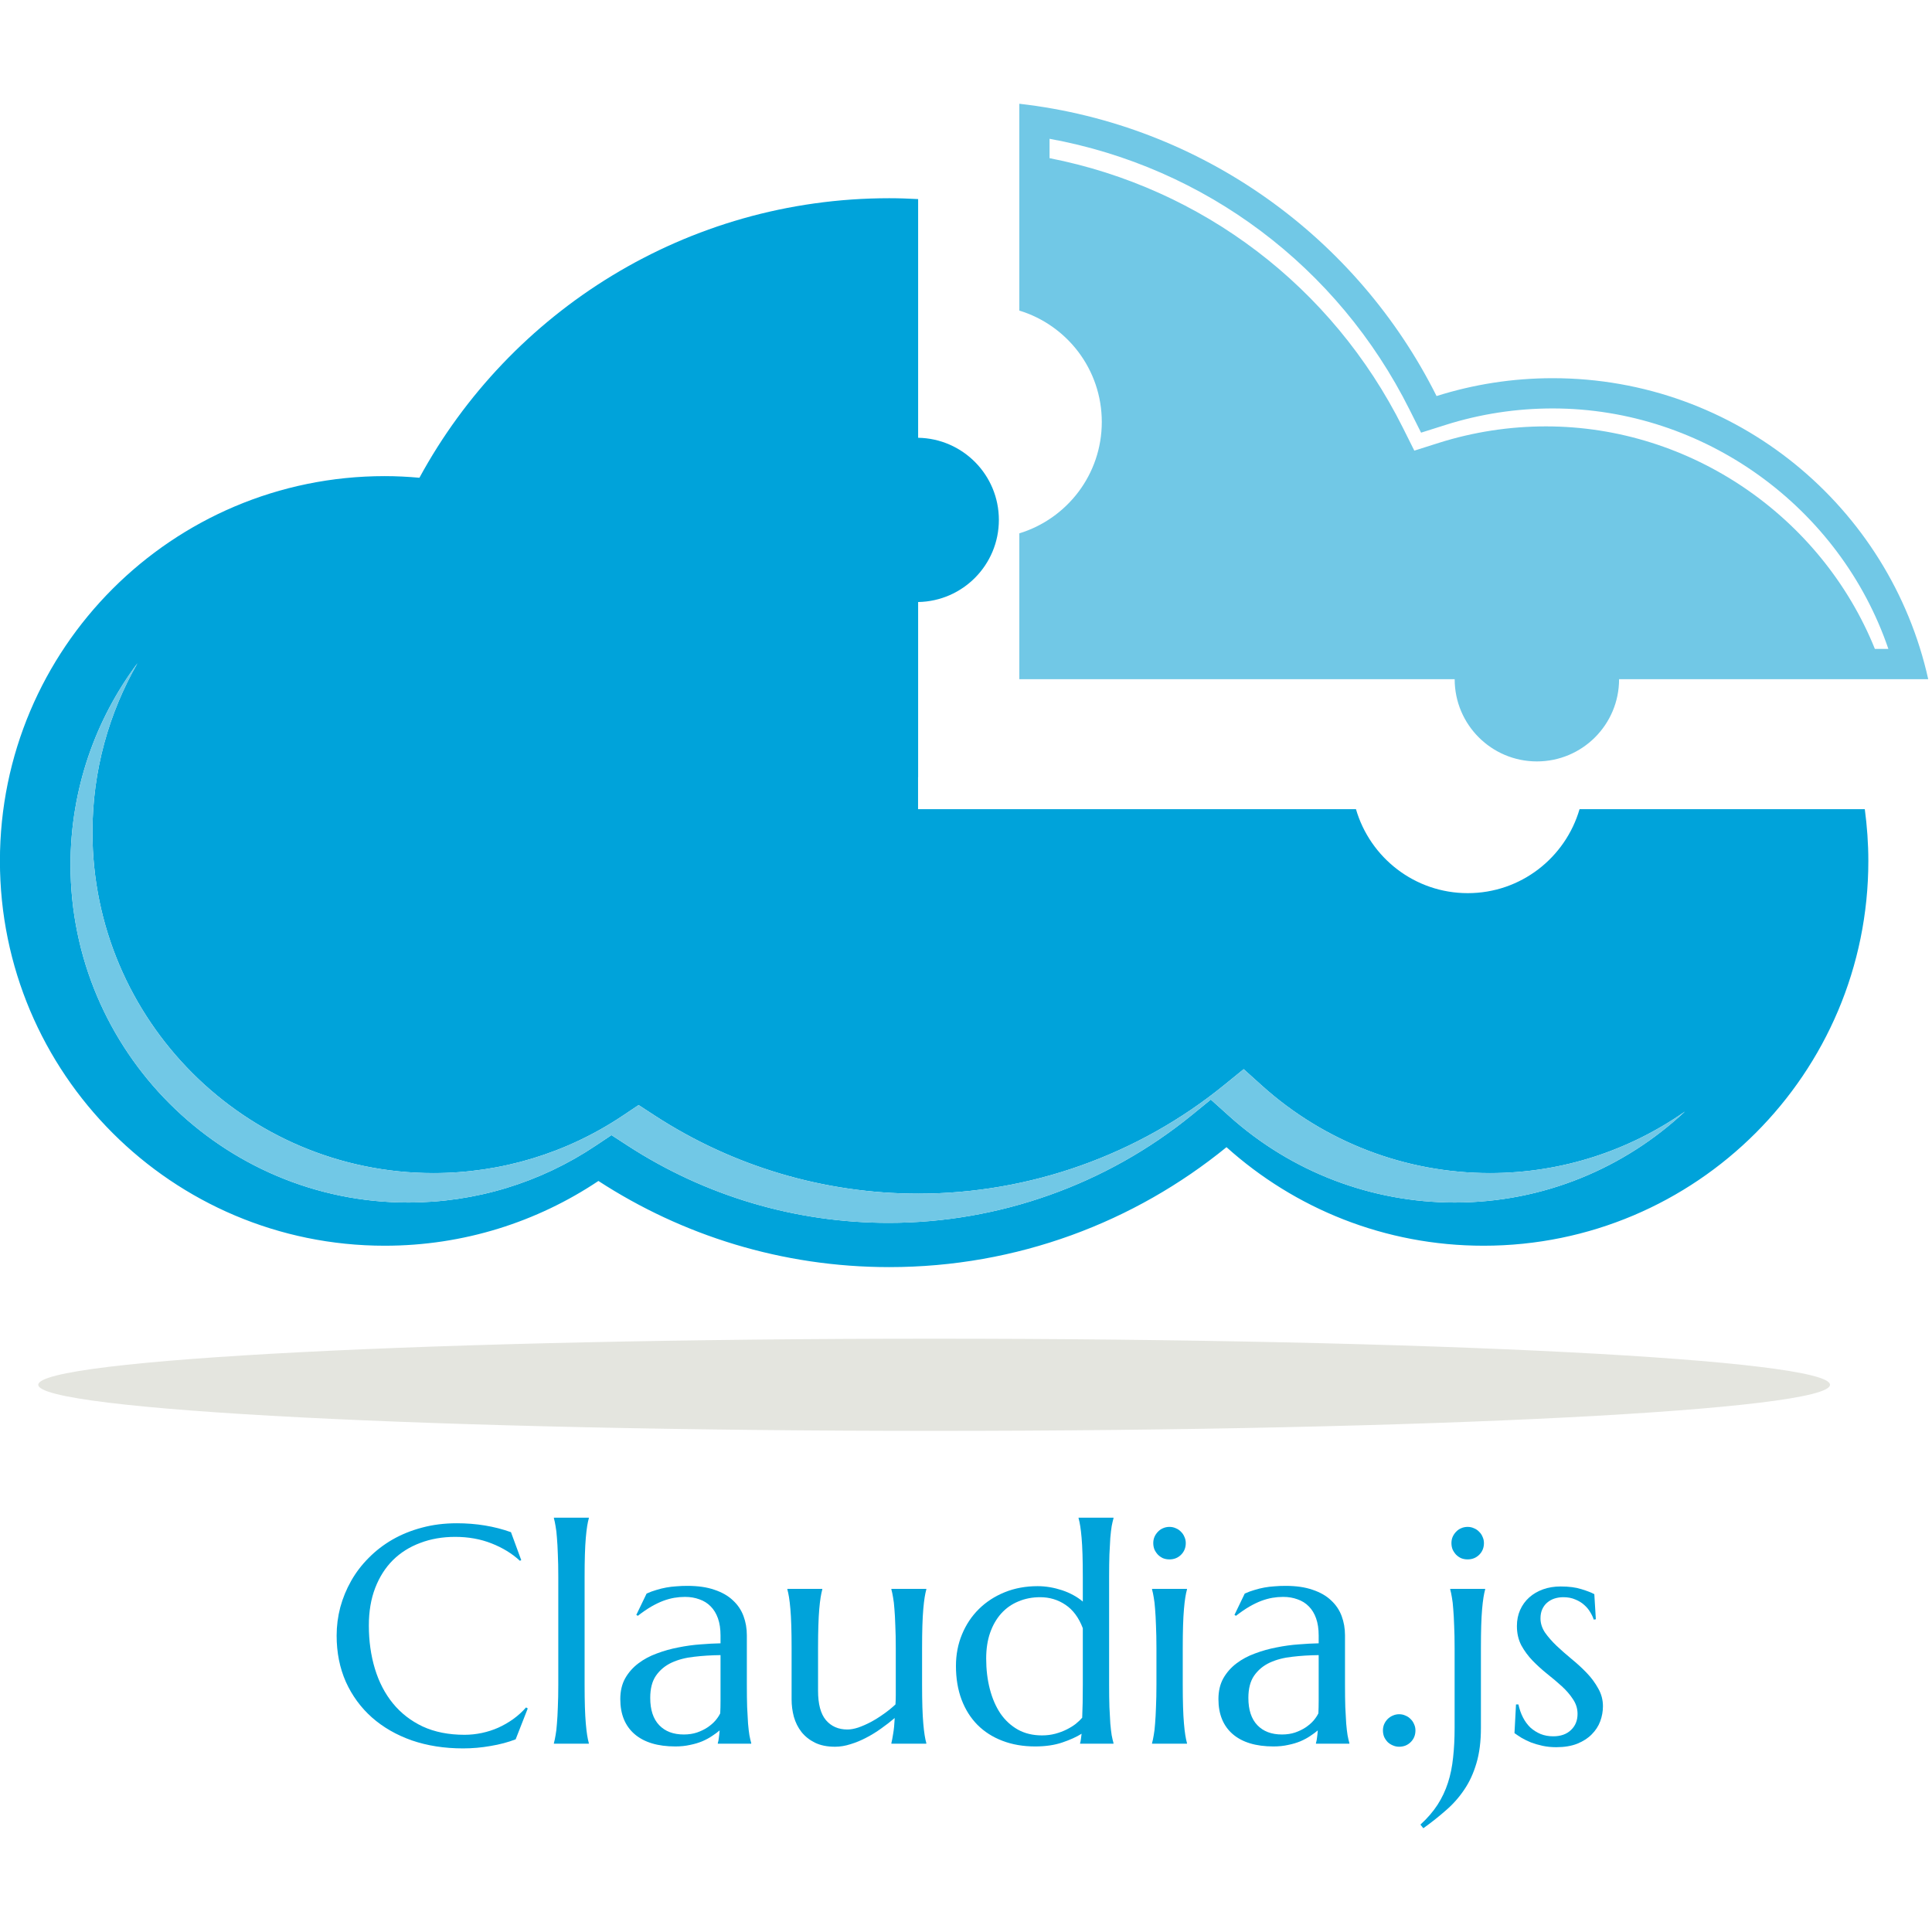
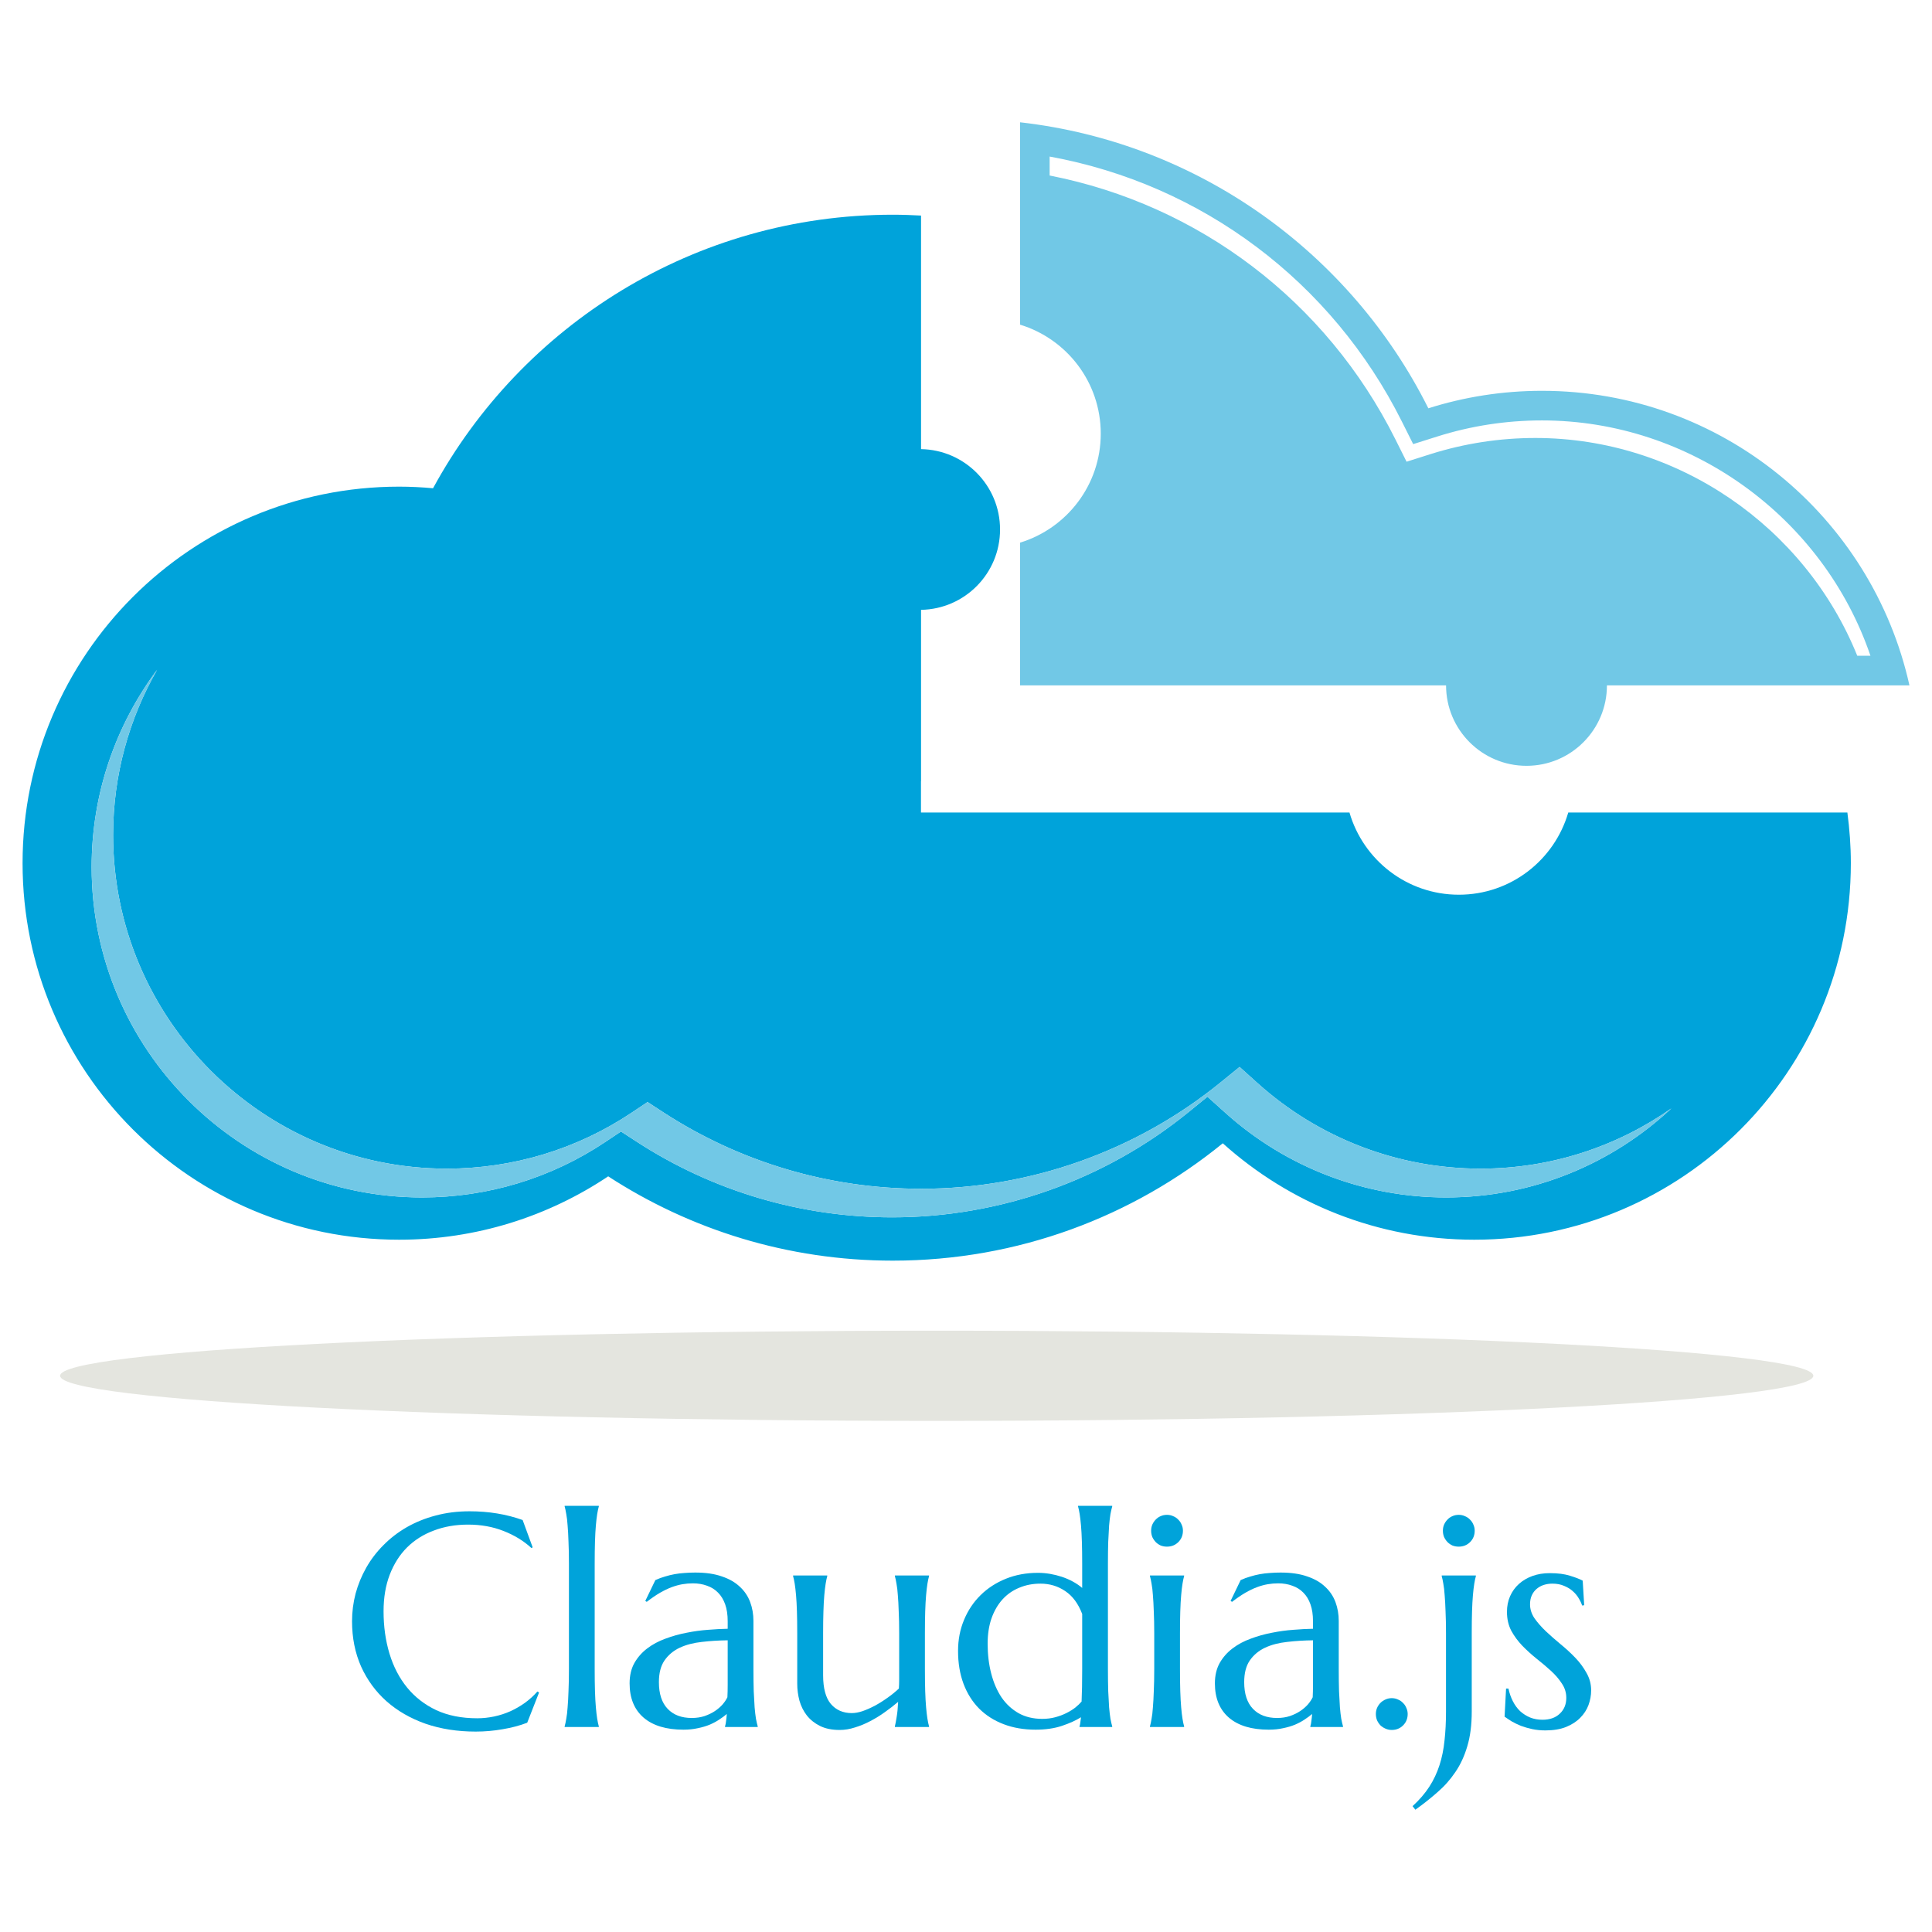
- <svg xmlns="http://www.w3.org/2000/svg" version="1.1" x="0" y="0" width="512" height="512" viewBox="6 32 501 448">
+ <svg xmlns="http://www.w3.org/2000/svg" version="1.1" x="0" y="0" width="512" height="512" viewBox="0, 0, 512, 512">
  <g id="Layer_1">
    <path d="M415.604,215.332 C411.939,227.913 400.37,237.109 386.613,237.109 C372.86,237.109 361.281,227.904 357.626,215.332 L244.068,215.332 L244.068,207.02 L244.087,207.02 L244.087,161.615 C255.686,161.416 265.023,151.967 265.023,140.321 C265.023,128.675 255.686,119.22 244.087,119.024 L244.087,57.128 C241.603,56.99 239.113,56.901 236.598,56.901 C183.995,56.901 138.238,86.21 114.763,129.391 C111.796,129.122 108.804,128.966 105.769,128.966 C50.655,128.966 5.981,173.64 5.981,228.752 C5.981,283.857 50.655,328.537 105.769,328.537 C126.277,328.537 145.332,322.337 161.181,311.743 C182.885,325.852 208.773,334.083 236.598,334.083 C269.764,334.083 300.195,322.416 324.053,302.982 C341.722,318.868 365.081,328.537 390.709,328.537 C445.818,328.537 490.492,283.857 490.492,228.752 C490.492,224.203 490.158,219.727 489.574,215.332 L415.604,215.332 z M383.236,317.335 C361.596,317.335 340.822,309.366 324.741,294.912 L319.987,290.639 L315.032,294.674 C292.909,312.685 265.01,322.606 236.457,322.606 C212.325,322.606 188.896,315.668 168.703,302.542 L164.57,299.856 L160.474,302.591 C146.066,312.233 129.244,317.335 111.854,317.335 C63.564,317.335 24.283,278.051 24.283,229.767 C24.283,210.183 30.74,192.095 41.64,177.494 C34.234,190.416 29.976,205.362 29.976,221.297 C29.976,270.043 69.633,309.7 118.385,309.7 C135.944,309.7 152.918,304.558 167.467,294.824 L171.606,292.058 L175.772,294.769 C196.158,308.027 219.813,315.032 244.172,315.032 C272.994,315.032 301.171,305.01 323.499,286.824 L328.504,282.753 L333.3,287.069 C349.544,301.661 370.52,309.7 392.358,309.7 C411.159,309.7 428.595,303.781 442.936,293.735 C427.283,308.36 406.301,317.335 383.236,317.335 z" fill="#00A3DA" />
    <path d="M333.3,287.069 L328.504,282.756 L323.499,286.827 C301.171,305.013 272.994,315.035 244.172,315.035 C219.813,315.035 196.158,308.03 175.769,294.769 L171.603,292.058 L167.467,294.824 C152.918,304.561 135.944,309.703 118.385,309.703 C69.633,309.703 29.976,270.046 29.976,221.297 C29.976,205.365 34.231,190.419 41.64,177.494 C30.743,192.095 24.283,210.186 24.283,229.767 C24.283,278.054 63.564,317.335 111.854,317.335 C129.247,317.335 146.066,312.233 160.471,302.594 L164.57,299.859 L168.703,302.542 C188.892,315.671 212.322,322.609 236.457,322.609 C265.007,322.609 292.909,312.689 315.032,294.677 L319.987,290.639 L324.741,294.915 C340.822,309.369 361.596,317.335 383.236,317.335 C406.301,317.335 427.283,308.357 442.936,293.738 C428.595,303.781 411.159,309.703 392.358,309.703 C370.516,309.703 349.547,301.661 333.3,287.069 z M383.221,181.633 C383.221,193.404 392.768,202.949 404.539,202.949 C416.313,202.949 425.854,193.408 425.854,181.633 C425.854,181.63 425.854,181.63 425.854,181.624 L506.019,181.624 C496.099,136.965 456.277,103.57 408.638,103.57 C398.133,103.57 388.026,105.2 378.525,108.204 C358.026,67.216 317.818,37.801 270.327,32.407 L270.327,86.038 C282.704,89.816 291.713,101.303 291.713,114.925 C291.713,128.541 282.701,140.024 270.327,143.808 L270.327,181.624 L383.221,181.624 C383.221,181.63 383.221,181.63 383.221,181.633 z M379.143,120.333 L372.756,122.358 L369.764,116.369 C351.465,79.786 317.711,54.264 278.167,46.513 L278.167,41.49 C318.47,48.825 352.945,74.592 371.511,111.713 L374.509,117.696 L380.89,115.681 C389.847,112.848 399.186,111.416 408.638,111.416 C448.035,111.416 483.184,137.115 495.686,173.775 L492.19,173.775 C478.399,139.621 444.597,116.069 406.895,116.069 C397.442,116.069 388.103,117.51 379.143,120.333 z" fill="#71C8E6" />
    <path d="M248.241,352.646 C119.939,352.646 15.925,357.993 15.925,364.594 C15.925,371.196 119.939,376.549 248.241,376.549 C376.54,376.549 480.547,371.196 480.547,364.594 C480.547,357.993 376.54,352.646 248.241,352.646 z" fill="#E4E5DF" />
    <path d="M141.168,410.076 L140.817,410.232 C138.779,408.351 136.32,406.846 133.444,405.723 C130.593,404.597 127.458,404.037 124.035,404.037 C120.74,404.037 117.721,404.56 114.977,405.607 C112.233,406.625 109.868,408.112 107.88,410.076 C105.919,412.034 104.393,414.441 103.291,417.289 C102.196,420.137 101.646,423.38 101.649,427.014 C101.646,431.012 102.169,434.75 103.215,438.225 C104.261,441.676 105.815,444.671 107.88,447.207 C109.945,449.739 112.521,451.743 115.604,453.205 C118.715,454.643 122.334,455.362 126.464,455.362 C127.956,455.362 129.446,455.203 130.936,454.891 C132.426,454.576 133.851,454.12 135.209,453.517 C136.595,452.89 137.889,452.144 139.091,451.281 C140.321,450.394 141.431,449.388 142.423,448.262 L142.854,448.537 L139.718,456.537 C137.758,457.295 135.589,457.87 133.209,458.262 C130.856,458.681 128.48,458.889 126.072,458.889 C121.239,458.889 116.809,458.198 112.781,456.812 C108.782,455.402 105.332,453.413 102.429,450.85 C99.556,448.289 97.308,445.218 95.687,441.636 C94.093,438.029 93.295,434.031 93.295,429.642 C93.295,427.155 93.61,424.713 94.237,422.309 C94.888,419.905 95.83,417.616 97.06,415.445 C98.287,413.279 99.804,411.29 101.606,409.489 C103.411,407.656 105.463,406.075 107.764,404.744 C110.092,403.41 112.637,402.376 115.408,401.645 C118.204,400.887 121.223,400.507 124.466,400.507 C129.51,400.507 134.191,401.278 138.504,402.82 L141.168,410.076" fill="#00A3DA" />
    <path d="M150.774,414.389 C150.774,412.165 150.737,410.232 150.658,408.586 C150.606,406.913 150.526,405.475 150.422,404.273 C150.342,403.071 150.226,402.064 150.067,401.254 C149.936,400.443 149.795,399.764 149.636,399.213 L149.636,399.057 L158.694,399.057 L158.694,399.213 C158.538,399.764 158.394,400.443 158.262,401.254 C158.134,402.064 158.015,403.071 157.91,404.273 C157.806,405.475 157.727,406.913 157.675,408.586 C157.623,410.232 157.598,412.165 157.598,414.389 L157.598,442.343 C157.598,444.564 157.623,446.512 157.675,448.185 C157.727,449.831 157.806,451.257 157.91,452.459 C158.015,453.661 158.134,454.671 158.262,455.478 C158.394,456.289 158.538,456.968 158.694,457.519 L158.694,457.675 L149.636,457.675 L149.636,457.519 C149.795,456.968 149.936,456.289 150.067,455.478 C150.226,454.671 150.342,453.661 150.422,452.459 C150.526,451.257 150.606,449.831 150.658,448.185 C150.737,446.512 150.774,444.564 150.774,442.343 L150.774,414.389" fill="#00A3DA" />
    <path d="M166.852,446.105 C166.852,444.043 167.268,442.254 168.106,440.737 C168.969,439.219 170.104,437.925 171.517,436.855 C172.927,435.781 174.536,434.921 176.341,434.267 C178.143,433.588 180.012,433.065 181.948,432.698 C183.882,432.306 185.787,432.046 187.672,431.914 C189.553,431.758 191.278,431.667 192.845,431.639 L192.845,429.642 C192.845,427.916 192.624,426.423 192.181,425.172 C191.734,423.915 191.107,422.884 190.3,422.073 C189.486,421.238 188.507,420.624 187.357,420.229 C186.234,419.813 184.992,419.602 183.631,419.602 C182.692,419.602 181.765,419.681 180.847,419.837 C179.932,419.996 178.978,420.256 177.984,420.624 C177.02,420.988 175.986,421.486 174.888,422.113 C173.817,422.74 172.652,423.536 171.398,424.505 L171.006,424.267 L173.674,418.742 C174.536,418.348 175.387,418.033 176.222,417.8 C177.057,417.54 177.907,417.329 178.77,417.173 C179.633,417.017 180.508,416.91 181.398,416.858 C182.312,416.778 183.267,416.742 184.261,416.742 C187.005,416.742 189.345,417.081 191.278,417.76 C193.236,418.412 194.833,419.326 196.063,420.504 C197.317,421.654 198.229,423.016 198.807,424.582 C199.382,426.124 199.669,427.785 199.669,429.562 L199.669,442.346 C199.669,444.564 199.694,446.512 199.746,448.185 C199.825,449.834 199.905,451.257 199.981,452.459 C200.085,453.661 200.205,454.671 200.336,455.478 C200.492,456.289 200.648,456.968 200.807,457.519 L200.807,457.675 L192.141,457.675 L192.141,457.519 C192.273,457.099 192.364,456.628 192.413,456.105 C192.493,455.585 192.557,454.955 192.612,454.224 C192.062,454.695 191.41,455.178 190.648,455.674 C189.917,456.173 189.07,456.628 188.103,457.047 C187.161,457.439 186.103,457.754 184.925,457.99 C183.775,458.25 182.508,458.381 181.122,458.381 C176.574,458.381 173.059,457.323 170.575,455.203 C168.091,453.061 166.852,450.027 166.852,446.105 M192.845,434.698 C190.468,434.726 188.18,434.866 185.986,435.129 C183.79,435.365 181.841,435.873 180.14,436.659 C178.47,437.442 177.121,438.568 176.103,440.033 C175.111,441.468 174.616,443.389 174.616,445.796 C174.616,448.88 175.387,451.232 176.928,452.853 C178.47,454.472 180.599,455.282 183.319,455.282 C184.573,455.282 185.711,455.111 186.73,454.771 C187.776,454.407 188.69,453.964 189.474,453.438 C190.284,452.89 190.963,452.303 191.511,451.676 C192.062,451.021 192.481,450.394 192.768,449.794 C192.82,448.8 192.845,447.702 192.845,446.5 C192.845,445.273 192.845,443.887 192.845,442.346 L192.845,434.698" fill="#00A3DA" />
    <path d="M218.134,443.952 C218.134,447.399 218.816,449.938 220.174,451.556 C221.56,453.178 223.417,453.988 225.742,453.988 C226.577,453.988 227.522,453.82 228.565,453.478 C229.611,453.114 230.682,452.642 231.78,452.067 C232.906,451.465 234.016,450.773 235.111,449.987 C236.237,449.207 237.268,448.369 238.21,447.482 C238.262,446.72 238.29,445.925 238.29,445.087 C238.29,444.224 238.29,443.309 238.29,442.343 L238.29,432.854 C238.29,430.633 238.25,428.699 238.17,427.054 C238.122,425.38 238.039,423.943 237.938,422.74 C237.858,421.538 237.739,420.529 237.583,419.721 C237.452,418.91 237.308,418.231 237.152,417.681 L237.152,417.525 L246.21,417.525 L246.21,417.681 C246.051,418.231 245.91,418.91 245.778,419.721 C245.647,420.529 245.53,421.538 245.426,422.74 C245.319,423.943 245.243,425.38 245.188,427.054 C245.139,428.699 245.111,430.633 245.111,432.854 L245.111,442.343 C245.111,444.564 245.139,446.512 245.188,448.185 C245.243,449.831 245.319,451.257 245.426,452.459 C245.53,453.661 245.647,454.668 245.778,455.478 C245.91,456.289 246.051,456.968 246.21,457.519 L246.21,457.675 L237.152,457.675 L237.152,457.519 C237.308,456.864 237.467,456.026 237.623,455.007 C237.806,453.988 237.938,452.658 238.014,451.009 C236.944,451.924 235.781,452.826 234.524,453.713 C233.294,454.603 232.003,455.402 230.642,456.105 C229.311,456.812 227.953,457.375 226.568,457.791 C225.206,458.237 223.86,458.458 222.527,458.458 C220.489,458.458 218.749,458.106 217.314,457.399 C215.901,456.696 214.735,455.766 213.824,454.616 C212.933,453.468 212.279,452.159 211.863,450.694 C211.471,449.232 211.275,447.73 211.275,446.188 L211.275,432.854 C211.275,430.633 211.248,428.699 211.196,427.054 C211.144,425.38 211.067,423.943 210.96,422.74 C210.856,421.538 210.737,420.529 210.609,419.721 C210.477,418.91 210.333,418.231 210.177,417.681 L210.177,417.525 L219.232,417.525 L219.232,417.681 C219.079,418.231 218.932,418.91 218.804,419.721 C218.672,420.529 218.556,421.538 218.449,422.74 C218.345,423.943 218.265,425.38 218.216,427.054 C218.161,428.699 218.134,430.633 218.134,432.854 L218.134,443.952" fill="#00A3DA" />
    <path d="M275.068,416.818 C276.139,416.818 277.21,416.91 278.28,417.093 C279.354,417.277 280.397,417.54 281.419,417.876 C282.438,418.216 283.404,418.635 284.319,419.134 C285.234,419.629 286.06,420.192 286.791,420.819 L286.791,414.389 C286.791,412.165 286.763,410.232 286.711,408.586 C286.659,406.913 286.583,405.475 286.476,404.273 C286.372,403.071 286.252,402.064 286.124,401.254 C285.992,400.443 285.852,399.764 285.693,399.213 L285.693,399.057 L294.75,399.057 L294.75,399.213 C294.594,399.764 294.435,400.443 294.279,401.254 C294.148,402.064 294.031,403.071 293.924,404.273 C293.848,405.475 293.768,406.913 293.692,408.586 C293.64,410.232 293.612,412.165 293.612,414.389 L293.612,442.343 C293.612,444.563 293.64,446.512 293.692,448.185 C293.768,449.831 293.848,451.257 293.924,452.459 C294.031,453.661 294.148,454.671 294.279,455.478 C294.435,456.289 294.594,456.968 294.75,457.518 L294.75,457.674 L286.084,457.674 L286.084,457.518 C286.161,457.307 286.228,457.008 286.28,456.616 C286.332,456.197 286.399,455.686 286.476,455.087 C285.142,455.925 283.472,456.68 281.459,457.359 C279.446,458.042 277.106,458.381 274.438,458.381 C271.33,458.381 268.504,457.898 265.971,456.928 C263.435,455.965 261.263,454.579 259.461,452.774 C257.684,450.969 256.31,448.788 255.344,446.225 C254.377,443.637 253.894,440.737 253.894,437.522 C253.894,434.567 254.417,431.835 255.463,429.326 C256.509,426.79 257.972,424.594 259.853,422.74 C261.734,420.884 263.97,419.434 266.558,418.387 C269.146,417.341 271.982,416.818 275.068,416.818 M286.791,427.717 C285.745,424.973 284.243,422.948 282.282,421.642 C280.345,420.336 278.164,419.681 275.732,419.681 C273.695,419.681 271.811,420.045 270.085,420.776 C268.363,421.483 266.886,422.517 265.656,423.878 C264.429,425.237 263.459,426.907 262.756,428.895 C262.074,430.856 261.734,433.092 261.734,435.597 C261.734,438.424 262.049,441.052 262.676,443.481 C263.303,445.913 264.218,448.029 265.42,449.831 C266.65,451.612 268.167,453.009 269.969,454.028 C271.774,455.022 273.851,455.518 276.203,455.518 C277.433,455.518 278.583,455.374 279.654,455.087 C280.728,454.799 281.707,454.432 282.594,453.988 C283.481,453.545 284.267,453.061 284.949,452.538 C285.628,451.988 286.188,451.452 286.632,450.932 C286.687,449.807 286.723,448.525 286.751,447.09 C286.778,445.649 286.791,444.071 286.791,442.343 L286.791,427.717" fill="#00A3DA" />
    <path d="M305.885,432.854 C305.882,430.636 305.845,428.699 305.766,427.054 C305.714,425.38 305.634,423.943 305.533,422.74 C305.454,421.538 305.335,420.532 305.179,419.721 C305.05,418.91 304.903,418.231 304.747,417.681 L304.747,417.525 L313.805,417.525 L313.805,417.681 C313.646,418.231 313.505,418.91 313.374,419.721 C313.242,420.532 313.123,421.538 313.022,422.74 C312.915,423.943 312.838,425.38 312.786,427.054 C312.734,428.699 312.707,430.636 312.707,432.854 L312.707,442.346 C312.707,444.564 312.734,446.512 312.786,448.185 C312.838,449.834 312.915,451.257 313.022,452.459 C313.123,453.661 313.242,454.671 313.374,455.478 C313.505,456.289 313.646,456.968 313.805,457.519 L313.805,457.675 L304.747,457.675 L304.747,457.519 C304.903,456.968 305.05,456.289 305.179,455.478 C305.335,454.671 305.454,453.661 305.533,452.459 C305.634,451.257 305.714,449.834 305.766,448.185 C305.845,446.512 305.885,444.564 305.885,442.346 L305.885,432.854 M305.062,405.646 C305.062,405.068 305.166,404.533 305.374,404.037 C305.61,403.514 305.91,403.071 306.277,402.704 C306.644,402.312 307.075,402.009 307.571,401.801 C308.094,401.566 308.654,401.449 309.256,401.449 C309.856,401.449 310.406,401.566 310.905,401.801 C311.425,402.009 311.872,402.312 312.236,402.704 C312.63,403.071 312.93,403.514 313.138,404.037 C313.374,404.533 313.49,405.068 313.49,405.646 C313.49,406.849 313.086,407.855 312.276,408.666 C311.465,409.473 310.458,409.88 309.256,409.877 C308.654,409.88 308.094,409.776 307.571,409.565 C307.075,409.33 306.644,409.03 306.277,408.666 C305.91,408.271 305.61,407.828 305.374,407.332 C305.166,406.809 305.062,406.246 305.062,405.646" fill="#00A3DA" />
    <path d="M321.96,446.105 C321.96,444.043 322.379,442.254 323.215,440.737 C324.077,439.219 325.215,437.925 326.625,436.855 C328.039,435.781 329.645,434.921 331.45,434.267 C333.251,433.588 335.123,433.065 337.057,432.698 C338.99,432.306 340.899,432.046 342.78,431.914 C344.661,431.758 346.387,431.667 347.956,431.639 L347.956,429.642 C347.956,427.916 347.733,426.423 347.289,425.172 C346.846,423.915 346.219,422.884 345.408,422.073 C344.597,421.238 343.618,420.624 342.465,420.229 C341.342,419.813 340.1,419.602 338.742,419.602 C337.803,419.602 336.873,419.681 335.959,419.837 C335.044,419.996 334.089,420.256 333.095,420.624 C332.129,420.988 331.095,421.486 330,422.113 C328.929,422.74 327.763,423.536 326.509,424.505 L326.118,424.267 L328.782,418.742 C329.645,418.348 330.495,418.033 331.333,417.8 C332.168,417.54 333.019,417.329 333.881,417.173 C334.744,417.017 335.619,416.91 336.509,416.858 C337.421,416.778 338.375,416.742 339.369,416.742 C342.116,416.742 344.453,417.081 346.387,417.76 C348.348,418.412 349.944,419.326 351.171,420.504 C352.425,421.654 353.34,423.016 353.918,424.582 C354.49,426.124 354.781,427.785 354.781,429.562 L354.781,442.346 C354.781,444.564 354.805,446.512 354.857,448.185 C354.937,449.834 355.013,451.257 355.093,452.459 C355.197,453.661 355.313,454.671 355.445,455.478 C355.601,456.289 355.76,456.968 355.916,457.519 L355.916,457.675 L347.249,457.675 L347.249,457.519 C347.381,457.099 347.473,456.628 347.525,456.105 C347.604,455.585 347.669,454.955 347.721,454.224 C347.173,454.695 346.518,455.178 345.76,455.674 C345.029,456.173 344.181,456.628 343.212,457.047 C342.272,457.439 341.211,457.754 340.036,457.99 C338.886,458.25 337.62,458.381 336.234,458.381 C331.685,458.381 328.167,457.323 325.686,455.203 C323.202,453.061 321.96,450.027 321.96,446.105 M347.956,434.698 C345.576,434.726 343.291,434.866 341.095,435.129 C338.898,435.365 336.95,435.873 335.252,436.659 C333.582,437.442 332.233,438.568 331.214,440.033 C330.223,441.468 329.724,443.389 329.724,445.796 C329.724,448.88 330.495,451.232 332.037,452.853 C333.582,454.472 335.711,455.282 338.427,455.282 C339.681,455.282 340.822,455.111 341.841,454.771 C342.887,454.407 343.799,453.964 344.585,453.438 C345.393,452.89 346.075,452.303 346.622,451.676 C347.173,451.021 347.589,450.394 347.88,449.794 C347.929,448.8 347.956,447.702 347.956,446.5 C347.956,445.273 347.956,443.887 347.956,442.346 L347.956,434.698" fill="#00A3DA" />
    <path d="M364.619,454.224 C364.619,453.649 364.726,453.113 364.934,452.615 C365.166,452.095 365.469,451.651 365.836,451.281 C366.228,450.89 366.671,450.59 367.17,450.382 C367.693,450.146 368.241,450.027 368.816,450.027 C369.418,450.027 369.966,450.146 370.461,450.382 C370.984,450.59 371.428,450.89 371.795,451.281 C372.187,451.651 372.487,452.095 372.698,452.615 C372.93,453.113 373.049,453.649 373.049,454.224 C373.049,455.426 372.646,456.433 371.835,457.243 C371.021,458.054 370.018,458.458 368.816,458.458 C368.241,458.458 367.693,458.341 367.17,458.106 C366.671,457.898 366.228,457.61 365.836,457.243 C365.469,456.852 365.166,456.405 364.934,455.909 C364.726,455.386 364.619,454.827 364.619,454.224" fill="#00A3DA" />
    <path d="M383.205,432.854 C383.205,430.636 383.166,428.699 383.086,427.054 C383.034,425.38 382.954,423.943 382.85,422.74 C382.774,421.538 382.655,420.532 382.499,419.721 C382.367,418.91 382.223,418.231 382.067,417.681 L382.067,417.525 L391.125,417.525 L391.125,417.681 C390.966,418.231 390.825,418.91 390.694,419.721 C390.562,420.532 390.446,421.538 390.339,422.74 C390.235,423.943 390.155,425.38 390.103,427.054 C390.055,428.699 390.027,430.636 390.027,432.854 L390.027,453.597 C390.027,457.127 389.632,460.186 388.852,462.771 C388.091,465.362 387.035,467.647 385.674,469.632 C384.34,471.618 382.759,473.398 380.929,474.967 C379.125,476.561 377.179,478.103 375.087,479.592 L374.343,478.65 C376.148,477.005 377.623,475.292 378.776,473.514 C379.923,471.737 380.825,469.828 381.48,467.791 C382.135,465.778 382.575,463.597 382.814,461.241 C383.074,458.916 383.205,456.365 383.205,453.597 L383.205,432.854 M382.382,405.646 C382.382,405.068 382.483,404.533 382.694,404.037 C382.93,403.514 383.23,403.071 383.597,402.704 C383.961,402.312 384.392,402.012 384.891,401.801 C385.411,401.566 385.974,401.449 386.576,401.449 C387.176,401.449 387.727,401.566 388.222,401.801 C388.745,402.012 389.192,402.312 389.556,402.704 C389.947,403.071 390.247,403.514 390.458,404.037 C390.694,404.533 390.81,405.068 390.81,405.646 C390.81,406.849 390.406,407.855 389.596,408.666 C388.785,409.473 387.779,409.877 386.576,409.877 C385.974,409.877 385.411,409.776 384.891,409.565 C384.392,409.33 383.961,409.03 383.597,408.666 C383.23,408.271 382.93,407.828 382.694,407.332 C382.483,406.809 382.382,406.246 382.382,405.646" fill="#00A3DA" />
    <path d="M419.828,425.405 L419.277,425.484 C419.094,424.882 418.794,424.242 418.375,423.563 C417.984,422.884 417.46,422.254 416.809,421.682 C416.179,421.107 415.408,420.636 414.493,420.269 C413.606,419.877 412.572,419.681 411.394,419.681 C410.587,419.681 409.816,419.798 409.082,420.033 C408.375,420.269 407.751,420.62 407.2,421.092 C406.677,421.538 406.258,422.098 405.946,422.777 C405.631,423.456 405.475,424.255 405.475,425.172 C405.475,426.451 405.87,427.678 406.65,428.855 C407.464,430.006 408.467,431.156 409.669,432.306 C410.871,433.432 412.165,434.567 413.551,435.717 C414.964,436.867 416.27,438.069 417.473,439.323 C418.675,440.581 419.669,441.927 420.452,443.361 C421.263,444.775 421.67,446.304 421.67,447.95 C421.67,449.284 421.434,450.59 420.963,451.872 C420.492,453.126 419.761,454.248 418.767,455.243 C417.8,456.237 416.546,457.047 415.004,457.674 C413.487,458.274 411.67,458.577 409.553,458.577 C408.299,458.577 407.121,458.458 406.026,458.222 C404.952,457.99 403.961,457.699 403.043,457.359 C402.156,456.995 401.345,456.604 400.614,456.185 C399.908,455.741 399.281,455.322 398.73,454.931 L399.125,447.482 L399.752,447.482 C400.015,448.708 400.403,449.831 400.926,450.85 C401.449,451.872 402.089,452.746 402.85,453.478 C403.631,454.184 404.521,454.747 405.515,455.163 C406.509,455.558 407.595,455.753 408.77,455.753 C410.703,455.753 412.233,455.218 413.358,454.144 C414.505,453.074 415.084,451.676 415.084,449.95 C415.084,448.565 414.689,447.298 413.906,446.148 C413.147,444.97 412.181,443.848 411.003,442.774 C409.828,441.703 408.559,440.633 407.2,439.559 C405.87,438.488 404.612,437.35 403.438,436.148 C402.26,434.918 401.281,433.588 400.495,432.15 C399.739,430.688 399.36,429.027 399.36,427.17 C399.36,425.653 399.632,424.267 400.183,423.016 C400.758,421.731 401.541,420.648 402.535,419.758 C403.554,418.843 404.756,418.14 406.142,417.641 C407.528,417.145 409.045,416.898 410.691,416.898 C412.86,416.898 414.661,417.133 416.102,417.601 C417.564,418.048 418.675,418.479 419.434,418.895 L419.828,425.405" fill="#00A3DA" />
  </g>
</svg>
